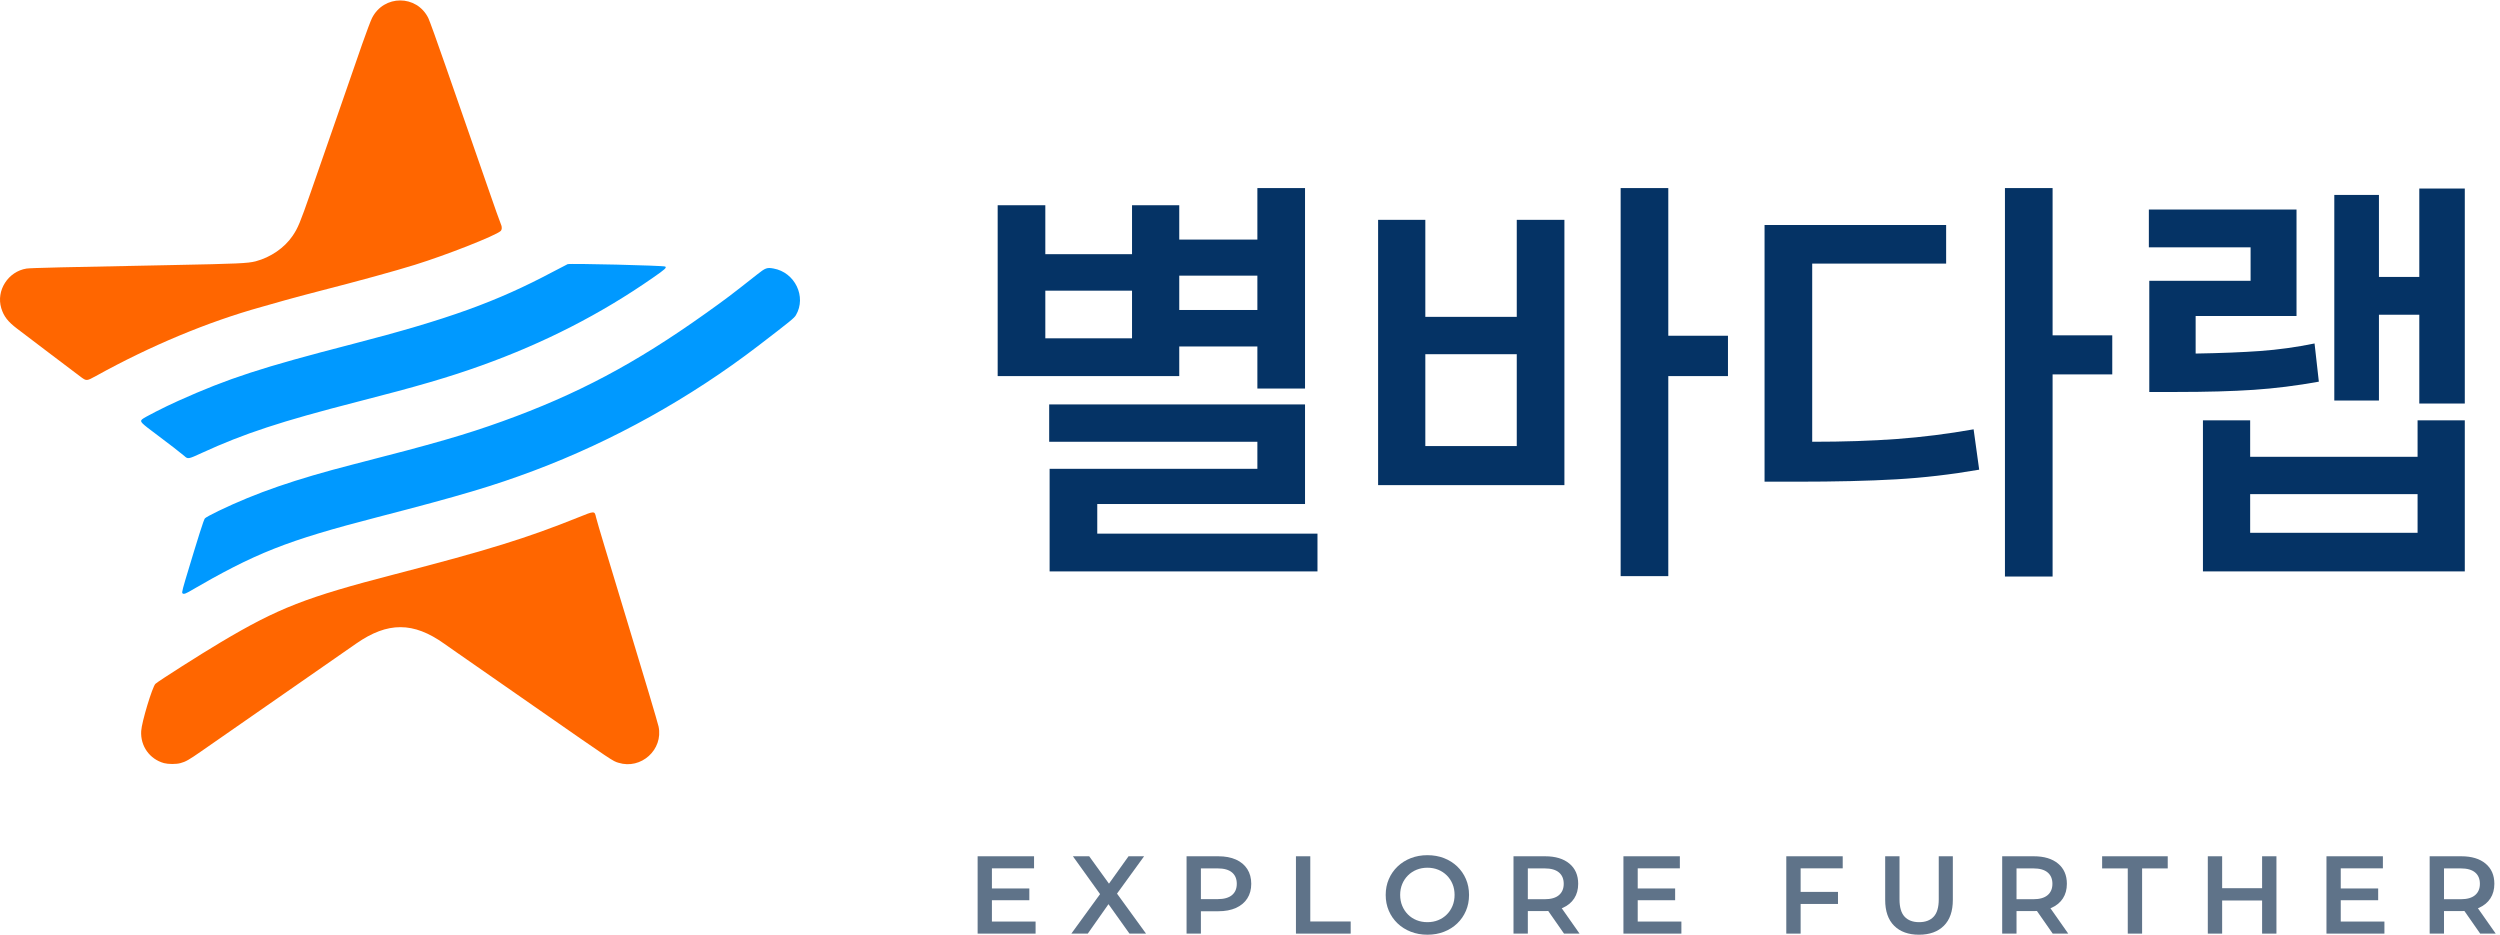
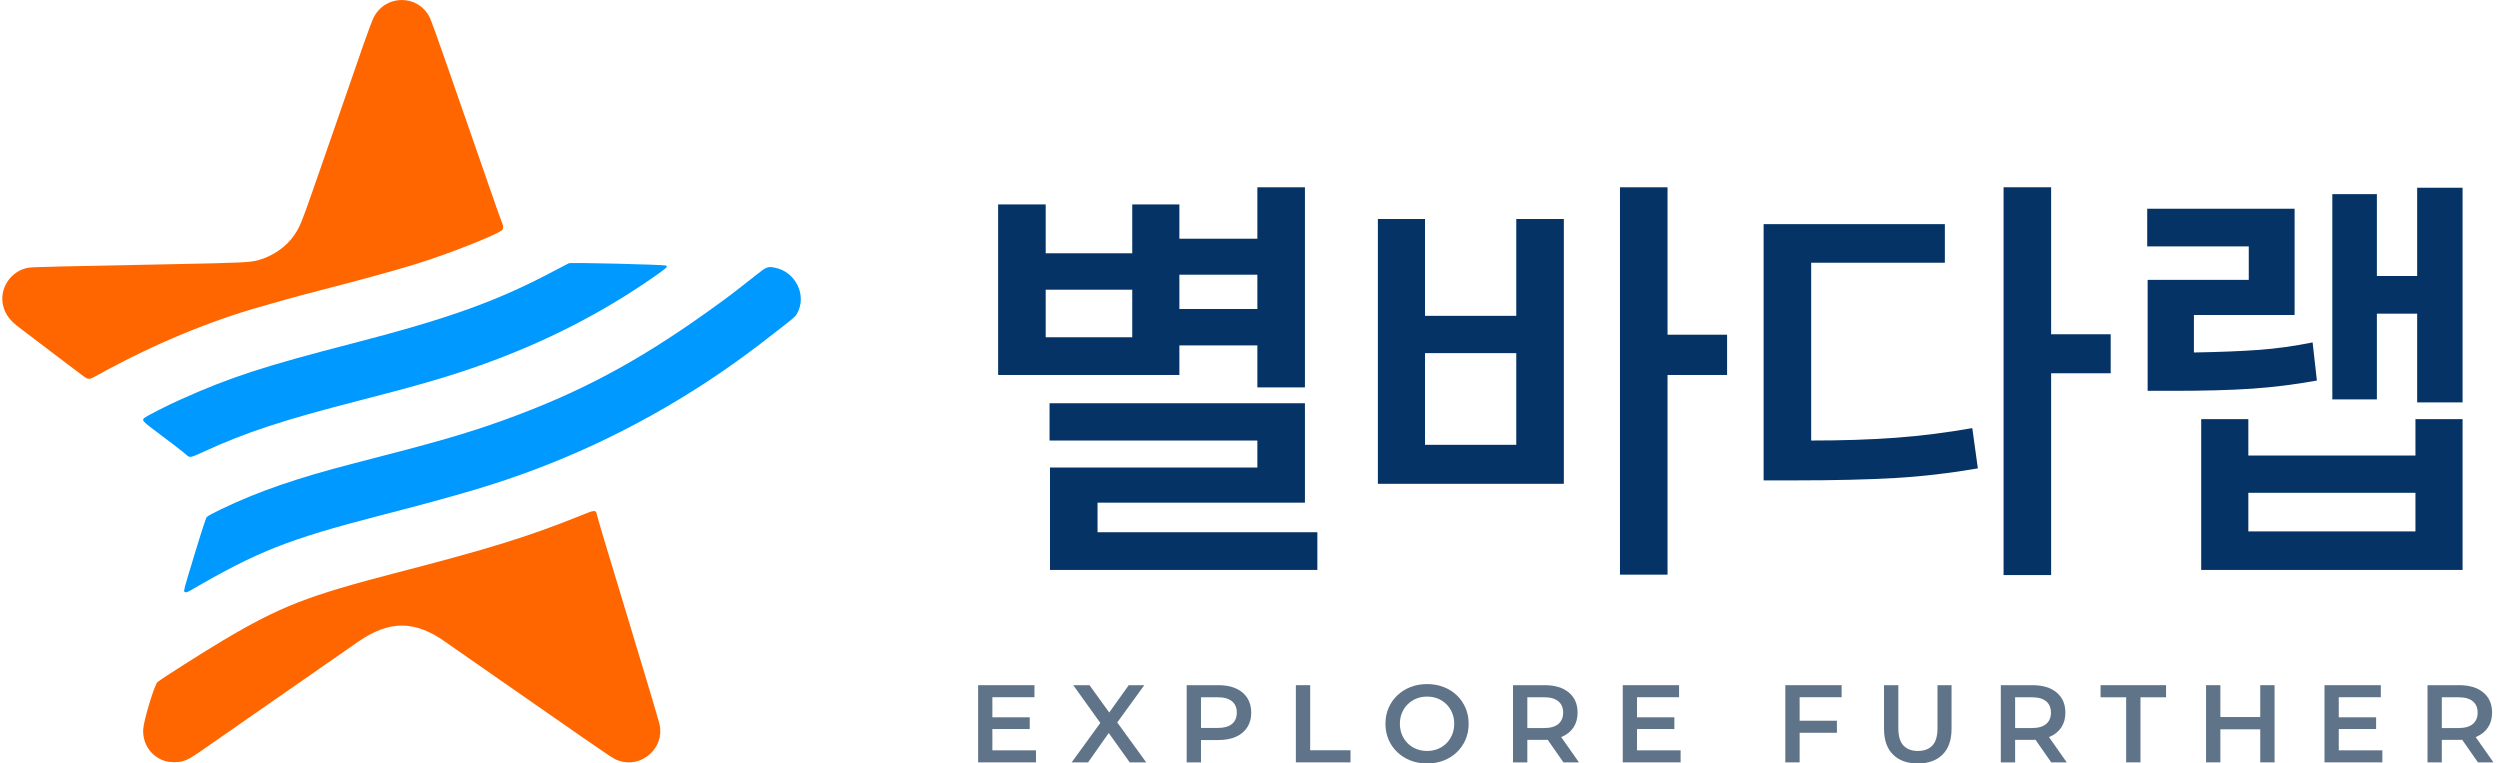
- <svg xmlns="http://www.w3.org/2000/svg" viewBox="0 0 727.98 271.74" width="728" height="272" role="img" aria-label="BYULBADA LAB">
+ <svg xmlns="http://www.w3.org/2000/svg" viewBox="0 0 727.98 222.40" width="728" height="222" role="img" aria-label="BYULBADA LAB">
  <g transform="translate(-21.1376,-15.4103) scale(0.203235)">
    <path d="M339.0,1168.6C318.4,1162.9 305.0,1144.1 306.3,1122.6C307.0,1109.8 322.3,1059.2 326.7,1055.0C330.4,1051.4 392.5,1011.9 420.5,995.3C502.9,946.3 542.3,931.0 670.0,897.9C804.3,863.1 858.7,846.2 932.6,816.5C956.1,807.0 955.9,807.0 958.0,816.4C958.6,819.1 964.2,838.4 970.6,859.4C988.1,917.3 997.6,948.9 1003.0,966.5C1026.5,1043.8 1046.4,1110.5 1047.6,1116.2C1054.5,1149.3 1022.5,1178.2 990.2,1168.1C981.7,1165.5 984.5,1167.4 870.0,1087.7C813.1,1048.1 762.9,1013.2 758.5,1010.1C754.1,1007.1 746.0,1001.4 740.5,997.5C696.3,966.0 659.6,965.9 614.5,997.2C602.8,1005.3 414.9,1136.0 392.0,1151.9C374.9,1163.8 369.9,1166.7 362.5,1168.6C356.4,1170.3 345.0,1170.2 339.0,1168.6ZM220.1,615.5C216.7,613.0 196.1,597.4 174.2,580.8C152.4,564.2 131.8,548.6 128.5,546.1C115.3,536.1 109.4,528.5 105.8,516.7C98.2,491.5 115.6,464.2 142.0,460.0C147.9,459.1 197.8,457.9 350.0,455.0C445.8,453.1 458.9,452.5 470.3,449.6C491.8,443.9 511.6,430.3 523.2,413.2C530.9,401.9 533.9,394.6 549.1,351.0C556.8,328.7 574.2,278.8 587.7,240.0C601.1,201.2 617.0,155.5 622.9,138.5C628.9,121.4 635.2,104.6 637.0,101.1C654.0,67.4 701.0,67.4 717.7,101.1C719.4,104.6 730.4,134.9 742.0,168.5C753.6,202.1 768.1,243.7 774.2,261.0C780.2,278.3 793.0,315.2 802.7,343.0C812.3,370.8 820.8,394.7 821.6,396.2C823.5,399.9 823.4,404.4 821.2,406.3C813.9,412.9 743.7,440.6 698.5,454.6C670.3,463.4 616.4,478.2 562.5,492.0C544.9,496.5 522.2,502.6 512.0,505.5C501.8,508.4 486.8,512.7 478.5,515.0C401.6,536.4 319.5,570.7 241.5,613.9C228.3,621.2 227.9,621.2 220.1,615.5Z" fill="#ff6600" />
    <path d="M365.0,923.6C365.0,922.3 367.0,914.5 369.5,906.3C388.6,842.8 395.9,819.8 397.6,817.9C398.6,816.7 407.4,811.9 417.0,807.3C471.2,781.2 526.8,762.0 610.0,740.6C727.5,710.5 770.7,698.0 824.0,678.8C930.8,640.3 1014.0,596.2 1114.5,524.6C1145.5,502.5 1150.7,498.5 1188.5,468.7C1200.7,459.0 1202.9,458.2 1212.2,459.9C1242.9,465.3 1259.9,500.4 1244.4,526.7C1241.9,531.0 1237.4,534.6 1190.0,571.0C1092.7,645.5 982.4,706.9 869.1,749.5C811.1,771.3 764.1,785.3 645.5,816.0C513.5,850.2 470.9,867.1 373.5,923.7C368.1,926.8 365.0,926.8 365.0,923.6ZM368.3,728.7C363.5,724.5 346.1,711.0 330.5,699.4C305.3,680.6 304.1,679.4 307.6,676.0C310.3,673.4 339.3,658.5 359.5,649.5C431.4,617.2 478.3,601.9 609.5,568.0C746.3,532.6 815.2,507.7 896.3,464.6C906.9,459.0 916.3,454.1 917.3,453.7C920.8,452.4 1054.8,455.6 1057.1,457.1C1059.6,458.6 1056.9,461.1 1039.4,473.2C964.6,525.3 883.3,566.8 793.5,599.0C747.0,615.7 702.5,628.7 615.5,651.0C506.8,678.9 453.6,696.4 393.3,724.1C373.8,733.1 373.3,733.2 368.3,728.7Z" fill="#0099ff" />
  </g>
  <path d="M380.014 113.014H366.139V100.764H343.389V109.389H290.514V59.639H304.389V73.889H329.639V59.639H343.389V69.639H366.139V54.639H380.014ZM380.014 146.639H319.514V155.264H383.639V166.264H305.639V136.389H366.139V128.514H305.514V117.639H380.014ZM329.639 98.389V84.514H304.389V98.389ZM366.139 90.139V80.139H343.389V90.139Z" fill="#053365" />
  <path d="M485.794 97.639H503.169V109.389H485.794V167.639H471.919V54.639H485.794ZM415.044 92.139H441.669V63.889H455.544V141.139H401.294V63.889H415.044ZM441.669 129.764V103.014H415.044V129.764Z" fill="#053365" />
  <path d="M597.699 97.514H615.074V108.889H597.699V167.764H583.824V54.639H597.699ZM566.699 76.639H527.699V128.514Q541.387 128.514 552.387 127.702Q563.387 126.889 574.699 124.889L576.324 136.639Q564.074 138.764 552.106 139.452Q540.137 140.139 523.199 140.139H513.824V65.389H566.699Z" fill="#053365" />
  <path d="M717.729 117.389H704.479V91.514H692.729V116.514H679.729V56.639H692.729V80.514H704.479V54.764H717.729ZM655.229 132.889H703.979V122.264H717.729V166.264H641.479V122.264H655.229ZM703.979 155.014V143.764H655.229V155.014ZM668.729 91.889H639.354V102.827Q650.479 102.639 658.229 102.077Q665.979 101.514 673.979 99.889L675.229 111.014Q665.542 112.764 656.261 113.389Q646.979 114.014 633.604 114.014H625.854V81.639H655.354V71.889H625.729V60.889H668.729Z" fill="#053365" />
-   <path d="M284.678 271.736V249.214H301.107V252.728H288.836V268.222H301.554V271.736ZM288.518 262.012V258.588H299.732V262.012Z" fill="#5F7389" />
-   <path d="M311.964 271.736 321.47 258.661 321.466 261.812 312.422 249.214H317.166L323.893 258.532L321.938 258.564L328.62 249.214H333.151L324.163 261.607V258.571L333.717 271.736H328.896L321.833 261.836L323.715 261.832L316.753 271.736Z" fill="#5F7389" />
-   <path d="M345.517 271.736V249.214H354.763Q357.748 249.214 359.894 250.174Q362.041 251.133 363.197 252.936Q364.354 254.738 364.354 257.232Q364.354 259.698 363.197 261.498Q362.041 263.298 359.894 264.26Q357.748 265.221 354.763 265.221H347.827L349.693 263.289V271.736ZM349.693 263.733 347.827 261.691H354.589Q357.342 261.691 358.742 260.521Q360.142 259.351 360.142 257.232Q360.142 255.085 358.742 253.915Q357.342 252.745 354.589 252.745H347.827L349.693 250.703Z" fill="#5F7389" />
-   <path d="M377.369 271.736V249.214H381.544V268.201H393.308V271.736Z" fill="#5F7389" />
-   <path d="M415.662 272.054Q413.043 272.054 410.816 271.186Q408.59 270.317 406.955 268.752Q405.319 267.188 404.412 265.081Q403.505 262.975 403.505 260.473Q403.505 257.971 404.412 255.868Q405.319 253.764 406.958 252.194Q408.597 250.625 410.814 249.76Q413.03 248.896 415.653 248.896Q418.28 248.896 420.487 249.755Q422.694 250.615 424.327 252.175Q425.959 253.736 426.867 255.849Q427.774 257.963 427.774 260.476Q427.774 262.989 426.867 265.102Q425.959 267.216 424.327 268.775Q422.694 270.335 420.487 271.195Q418.28 272.054 415.662 272.054ZM415.653 268.402Q417.359 268.402 418.797 267.816Q420.234 267.23 421.302 266.16Q422.37 265.09 422.966 263.644Q423.562 262.197 423.562 260.467Q423.562 258.736 422.969 257.3Q422.376 255.865 421.307 254.793Q420.238 253.722 418.799 253.135Q417.36 252.548 415.654 252.548Q413.947 252.548 412.502 253.136Q411.056 253.724 409.982 254.797Q408.908 255.87 408.313 257.308Q407.717 258.745 407.717 260.466Q407.717 262.186 408.311 263.633Q408.906 265.079 409.977 266.158Q411.049 267.238 412.498 267.82Q413.947 268.402 415.653 268.402Z" fill="#5F7389" />
-   <path d="M440.718 271.736V249.214H449.922Q454.43 249.214 456.992 251.345Q459.555 253.475 459.555 257.232Q459.555 259.698 458.398 261.482Q457.241 263.266 455.095 264.221Q452.949 265.177 449.964 265.177H443.028L444.893 263.289V271.736ZM455.431 271.736 449.729 263.56H454.215L459.953 271.736ZM444.893 263.733 443.028 261.719H449.789Q452.542 261.719 453.943 260.535Q455.343 259.351 455.343 257.232Q455.343 255.085 453.943 253.915Q452.542 252.745 449.789 252.745H443.028L444.893 250.703Z" fill="#5F7389" />
-   <path d="M472.731 271.736V249.214H489.16V252.728H476.889V268.222H489.607V271.736ZM476.571 262.012V258.588H487.785V262.012Z" fill="#5F7389" />
-   <path d="M520.154 271.736V249.214H536.584V252.728H524.329V271.736ZM523.983 263.1V259.586H535.209V263.1Z" fill="#5F7389" />
-   <path d="M558.8 272.054Q554.18 272.054 551.565 269.451Q548.949 266.848 548.949 261.909V249.214H553.124V261.768Q553.124 265.238 554.618 266.82Q556.111 268.402 558.836 268.402Q561.565 268.402 563.056 266.82Q564.548 265.238 564.548 261.768V249.214H568.65V261.909Q568.65 266.848 566.035 269.451Q563.419 272.054 558.8 272.054Z" fill="#5F7389" />
-   <path d="M583.021 271.736V249.214H592.225Q596.732 249.214 599.295 251.345Q601.857 253.475 601.857 257.232Q601.857 259.698 600.7 261.482Q599.544 263.266 597.397 264.221Q595.251 265.177 592.266 265.177H585.33L587.196 263.289V271.736ZM597.734 271.736 592.032 263.56H596.518L602.256 271.736ZM587.196 263.733 585.33 261.719H592.092Q594.845 261.719 596.245 260.535Q597.646 259.351 597.646 257.232Q597.646 255.085 596.245 253.915Q594.845 252.745 592.092 252.745H585.33L587.196 250.703Z" fill="#5F7389" />
-   <path d="M619.587 271.736V252.749H612.123V249.214H631.226V252.749H623.762V271.736Z" fill="#5F7389" />
-   <path d="M658.706 271.736V249.214H662.882V271.736ZM642.895 271.736V249.214H647.07V271.736ZM646.724 262.09V258.51H659.025V262.09Z" fill="#5F7389" />
-   <path d="M677.449 271.736V249.214H693.879V252.728H681.608V268.222H694.325V271.736ZM681.289 262.012V258.588H692.504V262.012Z" fill="#5F7389" />
-   <path d="M707.499 271.736V249.214H716.703Q721.211 249.214 723.773 251.345Q726.336 253.475 726.336 257.232Q726.336 259.698 725.179 261.482Q724.022 263.266 721.876 264.221Q719.73 265.177 716.745 265.177H709.809L711.674 263.289V271.736ZM722.212 271.736 716.51 263.56H720.996L726.734 271.736ZM711.674 263.733 709.809 261.719H716.57Q719.323 261.719 720.724 260.535Q722.124 259.351 722.124 257.232Q722.124 255.085 720.724 253.915Q719.323 252.745 716.57 252.745H709.809L711.674 250.703Z" fill="#5F7389" />
+   <path d="M284.678 222.404V199.882H301.107V203.396H288.836V218.89H301.554V222.404ZM288.518 212.68V209.256H299.732V212.68Z" fill="#5F7389" />
+   <path d="M311.964 222.404 321.47 209.329 321.466 212.48 312.422 199.882H317.166L323.893 209.2L321.938 209.232L328.62 199.882H333.151L324.163 212.275V209.239L333.717 222.404H328.896L321.833 212.504L323.715 212.5L316.753 222.404Z" fill="#5F7389" />
+   <path d="M345.517 222.404V199.882H354.763Q357.748 199.882 359.894 200.842Q362.041 201.801 363.197 203.604Q364.354 205.406 364.354 207.9Q364.354 210.366 363.197 212.166Q362.041 213.966 359.894 214.928Q357.748 215.889 354.763 215.889H347.827L349.693 213.957V222.404ZM349.693 214.401 347.827 212.359H354.589Q357.342 212.359 358.742 211.189Q360.142 210.019 360.142 207.9Q360.142 205.753 358.742 204.583Q357.342 203.413 354.589 203.413H347.827L349.693 201.371Z" fill="#5F7389" />
+   <path d="M377.369 222.404V199.882H381.544V218.869H393.308V222.404Z" fill="#5F7389" />
+   <path d="M415.662 222.722Q413.043 222.722 410.816 221.854Q408.59 220.985 406.955 219.421Q405.319 217.856 404.412 215.749Q403.505 213.643 403.505 211.141Q403.505 208.64 404.412 206.536Q405.319 204.432 406.958 202.863Q408.597 201.293 410.814 200.428Q413.03 199.564 415.653 199.564Q418.28 199.564 420.487 200.423Q422.694 201.283 424.327 202.844Q425.959 204.404 426.867 206.517Q427.774 208.631 427.774 211.144Q427.774 213.657 426.867 215.77Q425.959 217.884 424.327 219.444Q422.694 221.003 420.487 221.863Q418.28 222.722 415.662 222.722ZM415.653 219.07Q417.359 219.07 418.797 218.484Q420.234 217.898 421.302 216.828Q422.37 215.758 422.966 214.312Q423.562 212.865 423.562 211.135Q423.562 209.404 422.969 207.968Q422.376 206.533 421.307 205.462Q420.238 204.39 418.799 203.803Q417.36 203.216 415.654 203.216Q413.947 203.216 412.502 203.804Q411.056 204.392 409.982 205.465Q408.908 206.538 408.313 207.976Q407.717 209.413 407.717 211.134Q407.717 212.854 408.311 214.301Q408.906 215.747 409.977 216.827Q411.049 217.906 412.498 218.488Q413.947 219.07 415.653 219.07Z" fill="#5F7389" />
+   <path d="M440.718 222.404V199.882H449.922Q454.43 199.882 456.992 202.013Q459.555 204.143 459.555 207.9Q459.555 210.366 458.398 212.15Q457.241 213.934 455.095 214.889Q452.949 215.845 449.964 215.845H443.028L444.893 213.957V222.404ZM455.431 222.404 449.729 214.228H454.215L459.953 222.404ZM444.893 214.401 443.028 212.387H449.789Q452.542 212.387 453.943 211.203Q455.343 210.019 455.343 207.9Q455.343 205.753 453.943 204.583Q452.542 203.413 449.789 203.413H443.028L444.893 201.371Z" fill="#5F7389" />
+   <path d="M472.731 222.404V199.882H489.16V203.396H476.889V218.89H489.607V222.404ZM476.571 212.68V209.256H487.785V212.68Z" fill="#5F7389" />
+   <path d="M520.154 222.404V199.882H536.584V203.396H524.329V222.404ZM523.983 213.768V210.254H535.209V213.768Z" fill="#5F7389" />
+   <path d="M558.8 222.722Q554.18 222.722 551.565 220.119Q548.949 217.516 548.949 212.577V199.882H553.124V212.436Q553.124 215.906 554.618 217.488Q556.111 219.07 558.836 219.07Q561.565 219.07 563.056 217.488Q564.548 215.906 564.548 212.436V199.882H568.65V212.577Q568.65 217.516 566.035 220.119Q563.419 222.722 558.8 222.722Z" fill="#5F7389" />
+   <path d="M583.021 222.404V199.882H592.225Q596.732 199.882 599.295 202.013Q601.857 204.143 601.857 207.9Q601.857 210.366 600.7 212.15Q599.544 213.934 597.397 214.889Q595.251 215.845 592.266 215.845H585.33L587.196 213.957V222.404ZM597.734 222.404 592.032 214.228H596.518L602.256 222.404ZM587.196 214.401 585.33 212.387H592.092Q594.845 212.387 596.245 211.203Q597.646 210.019 597.646 207.9Q597.646 205.753 596.245 204.583Q594.845 203.413 592.092 203.413H585.33L587.196 201.371Z" fill="#5F7389" />
+   <path d="M619.587 222.404V203.417H612.123V199.882H631.226V203.417H623.762V222.404Z" fill="#5F7389" />
+   <path d="M658.706 222.404V199.882H662.882V222.404ZM642.895 222.404V199.882H647.07V222.404ZM646.724 212.758V209.178H659.025V212.758Z" fill="#5F7389" />
+   <path d="M677.449 222.404V199.882H693.879V203.396H681.608V218.89H694.325V222.404ZM681.289 212.68V209.256H692.504V212.68Z" fill="#5F7389" />
+   <path d="M707.499 222.404V199.882H716.703Q721.211 199.882 723.773 202.013Q726.336 204.143 726.336 207.9Q726.336 210.366 725.179 212.15Q724.022 213.934 721.876 214.889Q719.73 215.845 716.745 215.845H709.809L711.674 213.957V222.404ZM722.212 222.404 716.51 214.228H720.996L726.734 222.404ZM711.674 214.401 709.809 212.387H716.57Q719.323 212.387 720.724 211.203Q722.124 210.019 722.124 207.9Q722.124 205.753 720.724 204.583Q719.323 203.413 716.57 203.413H709.809L711.674 201.371Z" fill="#5F7389" />
</svg>
